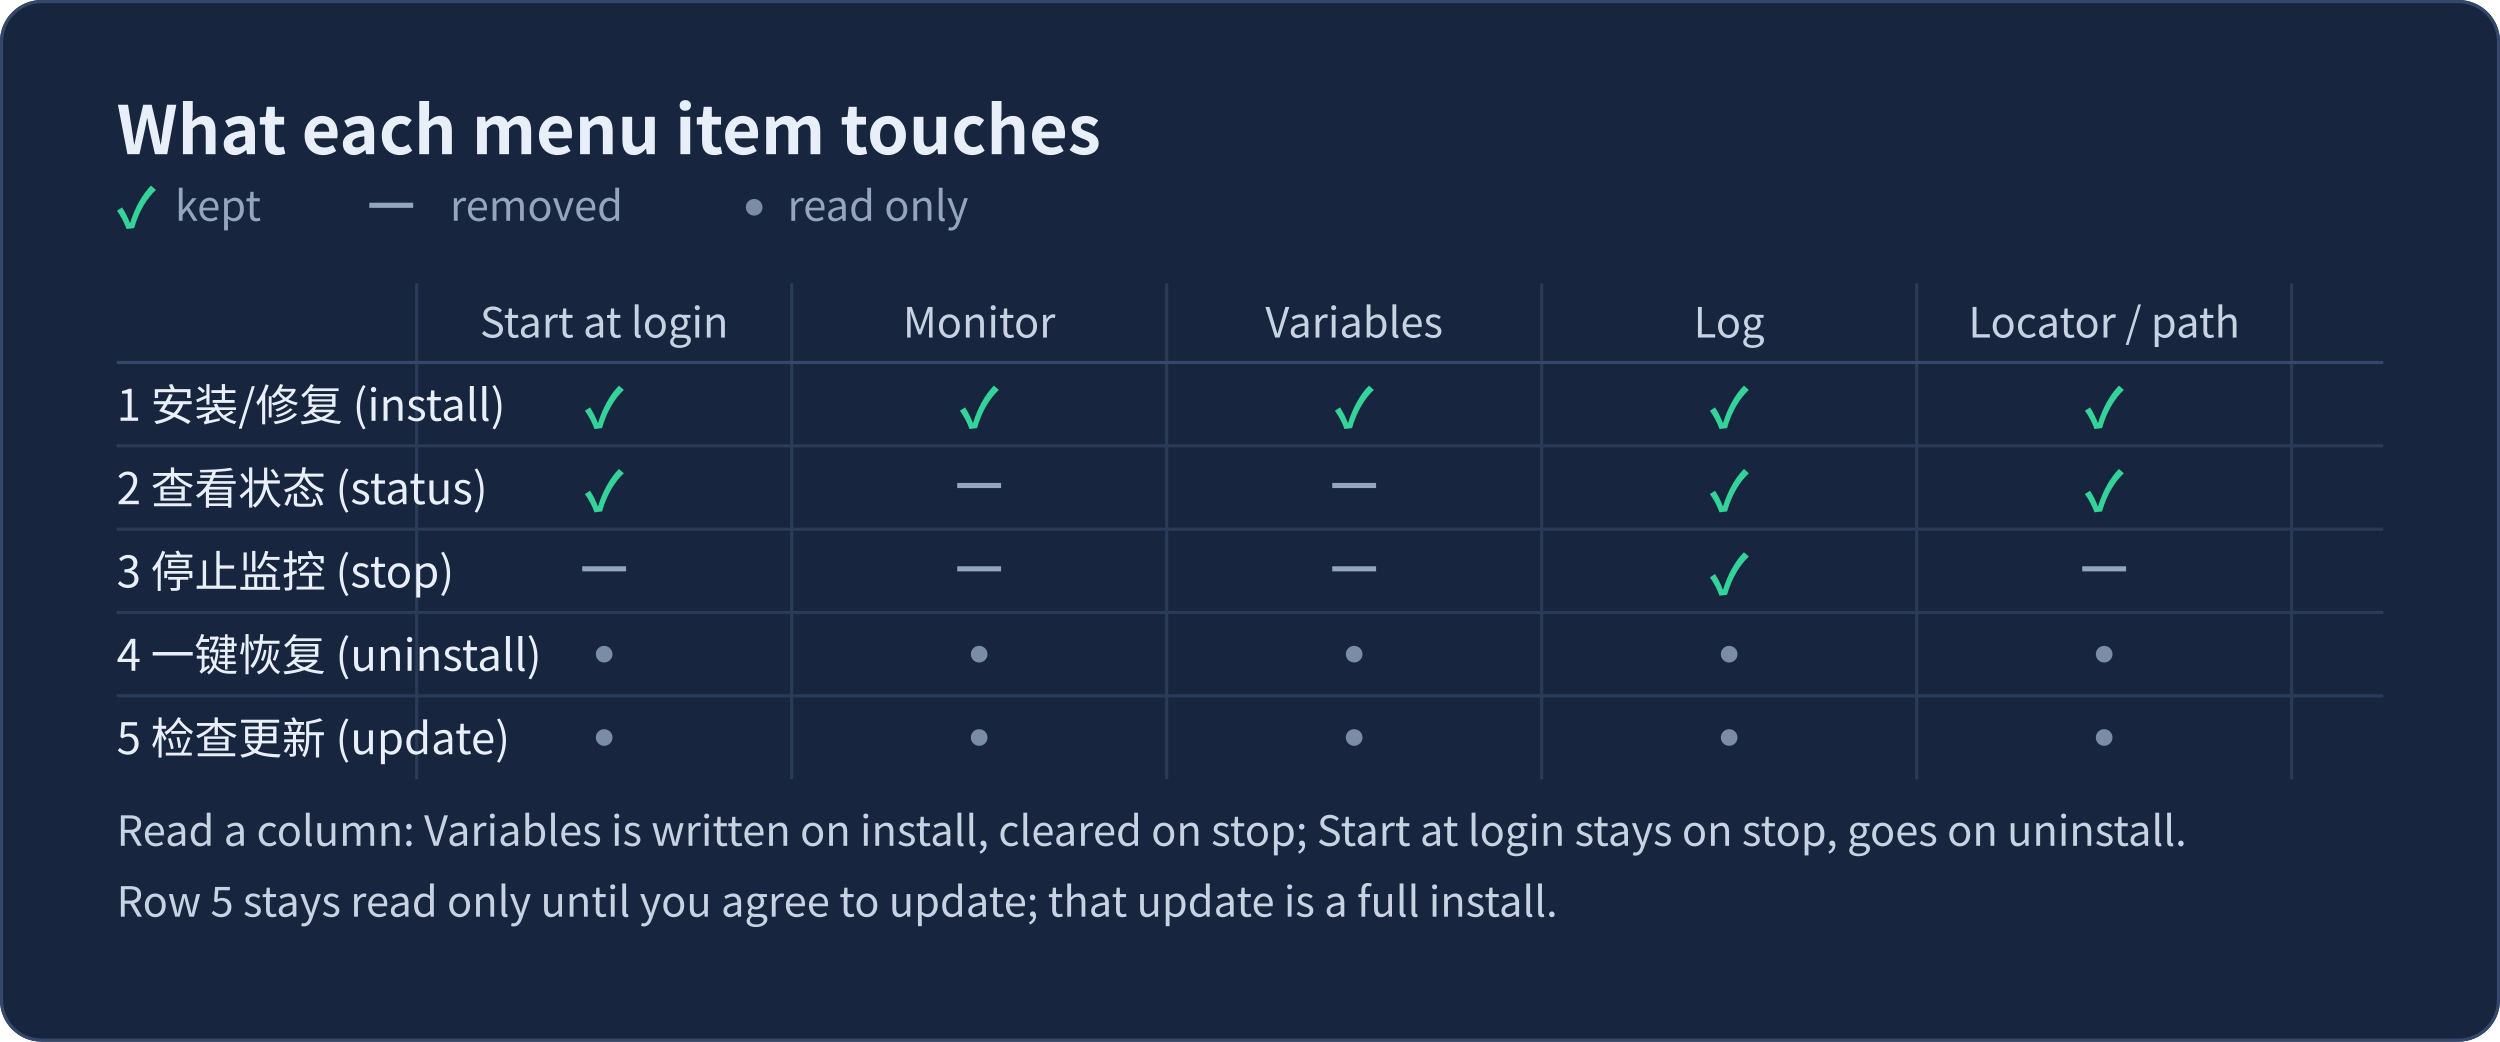
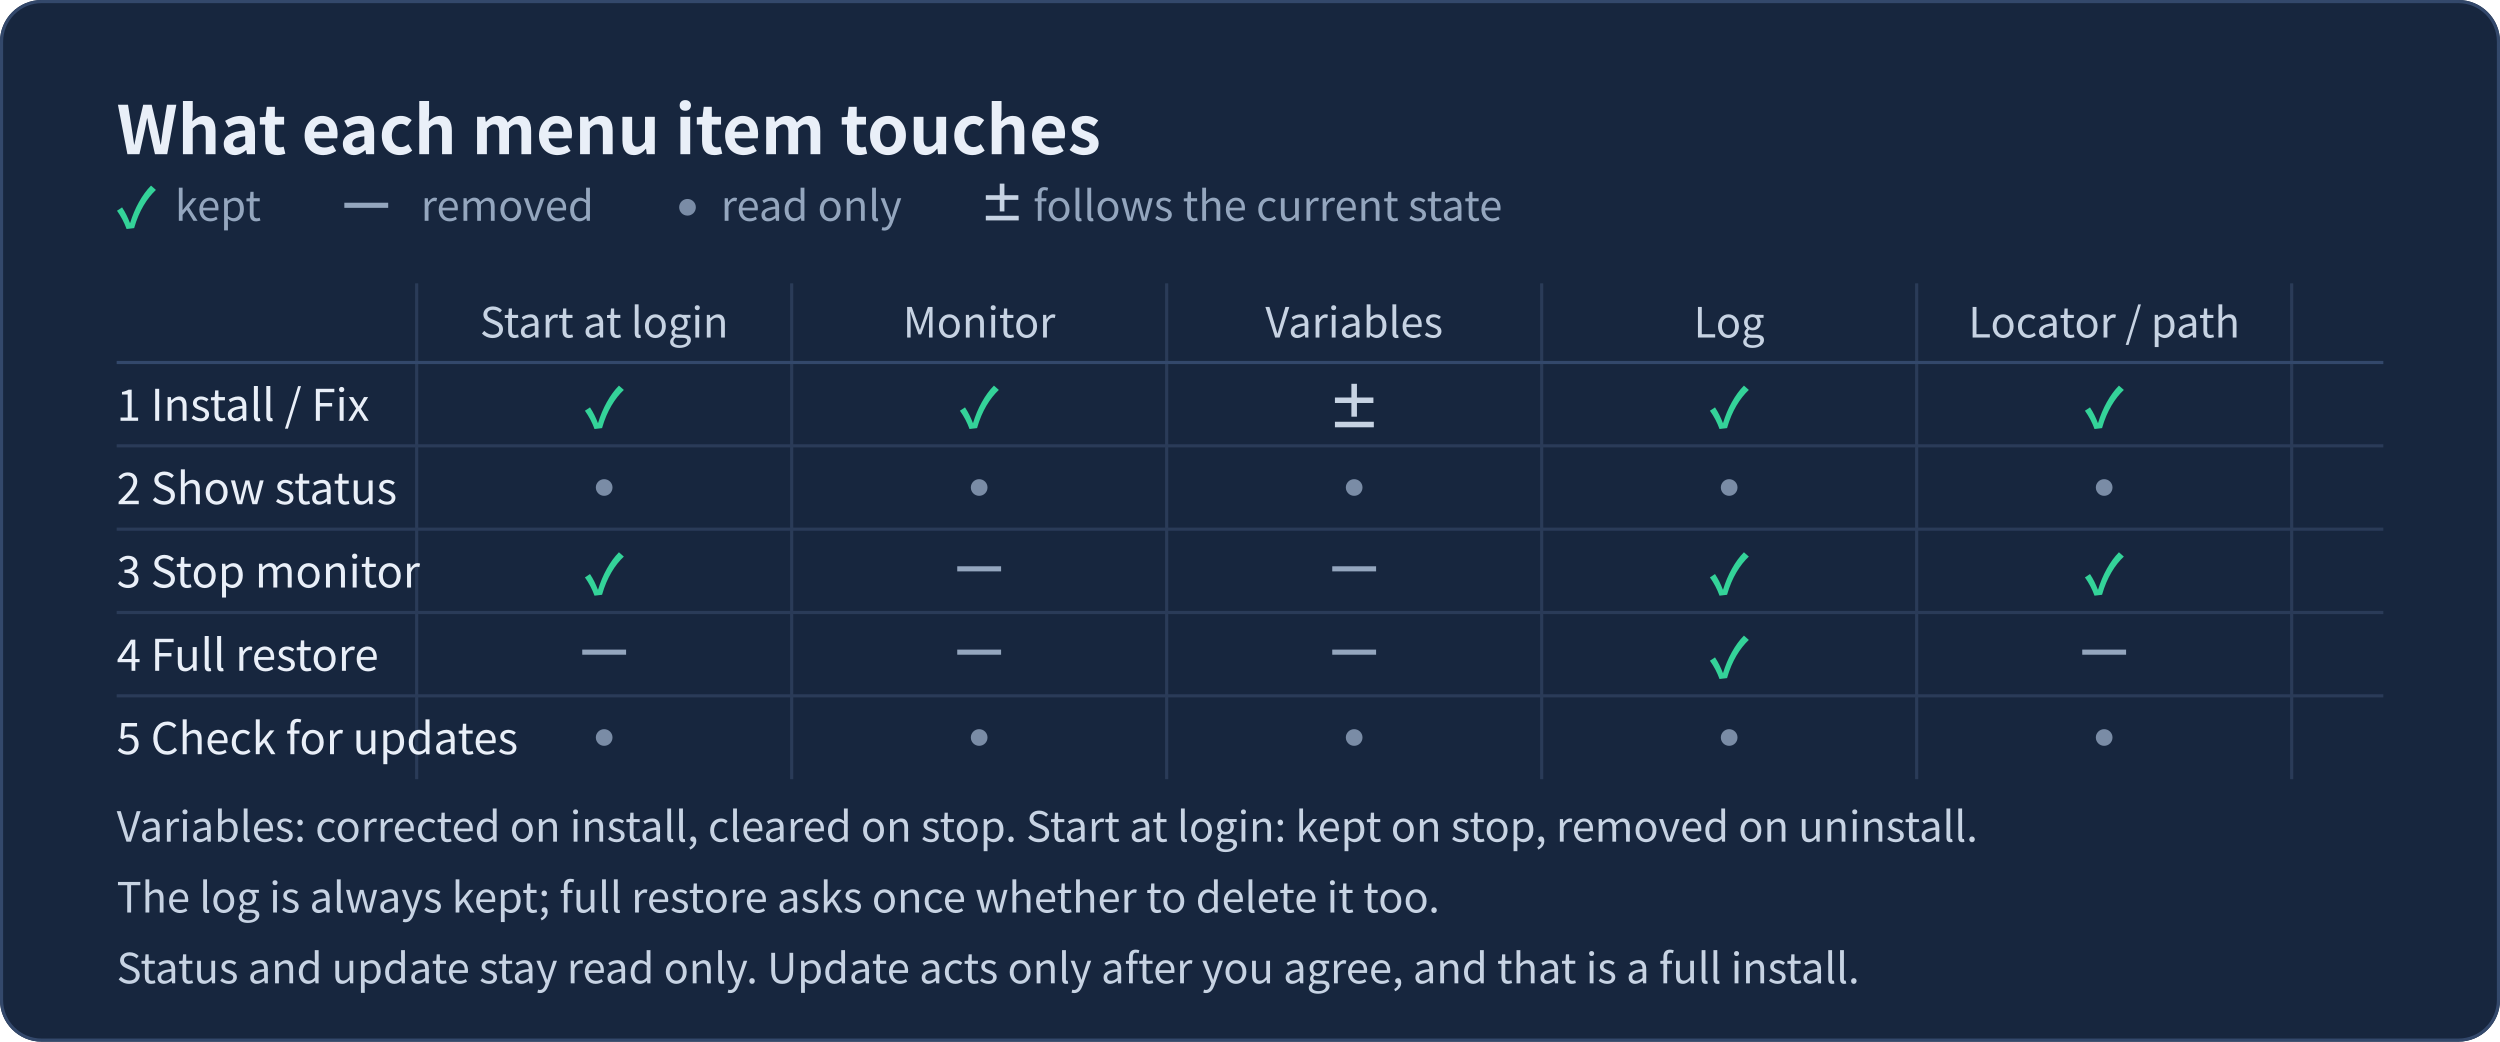
- <svg xmlns="http://www.w3.org/2000/svg" width="1200" height="500" viewBox="0 0 1200 500" role="img" aria-labelledby="buttonsTitle buttonsDesc" font-family="-apple-system, BlinkMacSystemFont, 'Segoe UI', 'PingFang SC', 'Noto Sans CJK SC', sans-serif">
+ <svg xmlns="http://www.w3.org/2000/svg" width="1200" height="500" viewBox="0 0 1200 500" role="img" aria-labelledby="buttonsTitle buttonsDesc" font-family="-apple-system, BlinkMacSystemFont, 'Segoe UI', 'PingFang SC', 'Microsoft YaHei', 'Noto Sans CJK SC', sans-serif">
  <rect width="1200" height="500" rx="20" fill="#17263E" />
  <rect x="0.75" y="0.75" width="1198.5" height="498.5" rx="19.25" fill="none" stroke="#33486B" stroke-width="1.5" />
  <g id="heading">
    <text x="56" y="74" font-size="32" font-weight="700" fill="#E9EFF8">What each menu item touches</text>
    <text x="56" y="98" dominant-baseline="central" font-size="26" font-weight="700" fill="#34D399">✓</text>
    <text x="84" y="106" font-size="20" fill="#94A6BE">kept</text>
-     <text x="176" y="106" font-size="26" font-weight="700" fill="#94A6BE">—</text>
-     <text x="216" y="106" font-size="20" fill="#94A6BE">removed</text>
-     <circle cx="362" cy="99.5" r="4" fill="#7A8CA6" />
-     <text x="378" y="106" font-size="20" fill="#94A6BE">read only</text>
+     <text x="164" y="106" font-size="26" font-weight="700" fill="#94A6BE">—</text>
+     <text x="202" y="106" font-size="20" fill="#94A6BE">removed</text>
+     <circle cx="330" cy="99.5" r="4" fill="#7A8CA6" />
+     <text x="346" y="106" font-size="20" fill="#94A6BE">read only</text>
+     <text x="470" y="106" font-size="22" font-weight="700" fill="#C7D3E3">±</text>
+     <text x="496" y="106" font-size="20" fill="#94A6BE">follows the current state</text>
  </g>
  <g id="grid" fill="none" stroke-width="1.5">
    <path d="M200 136V374M380 136V374M560 136V374M740 136V374M920 136V374M1100 136V374M56 214H1144M56 254H1144M56 294H1144M56 334H1144" stroke="#2A3B58" />
    <path d="M56 174H1144" stroke="#33486B" />
  </g>
  <g id="column-labels" font-size="20" fill="#C7D3E3" text-anchor="middle">
    <text x="290" y="162">Start at login</text>
    <text x="470" y="162">Monitor</text>
    <text x="650" y="162">Variables</text>
    <text x="830" y="162">Log</text>
    <text x="1010" y="162">Locator / path</text>
  </g>
  <g id="row-labels" font-size="21" fill="#E9EFF8">
-     <text x="56" y="202">1 安装/修复 (install)</text>
-     <text x="56" y="242">2 查看状态 (status)</text>
-     <text x="56" y="282">3 停止监控 (stop)</text>
-     <text x="56" y="322">4 一键恢复 (uninstall)</text>
-     <text x="56" y="362">5 检查更新 (update)</text>
+     <text x="56" y="202">1 Install / Fix</text>
+     <text x="56" y="242">2 Show status</text>
+     <text x="56" y="282">3 Stop monitor</text>
+     <text x="56" y="322">4 Full restore</text>
+     <text x="56" y="362">5 Check for updates</text>
  </g>
  <g id="kept" font-size="26" font-weight="700" fill="#34D399" text-anchor="middle">
    <text x="290" y="194" dominant-baseline="central">✓</text>
    <text x="470" y="194" dominant-baseline="central">✓</text>
-     <text x="650" y="194" dominant-baseline="central">✓</text>
    <text x="830" y="194" dominant-baseline="central">✓</text>
    <text x="1010" y="194" dominant-baseline="central">✓</text>
-     <text x="290" y="234" dominant-baseline="central">✓</text>
-     <text x="830" y="234" dominant-baseline="central">✓</text>
-     <text x="1010" y="234" dominant-baseline="central">✓</text>
+     <text x="290" y="274" dominant-baseline="central">✓</text>
    <text x="830" y="274" dominant-baseline="central">✓</text>
+     <text x="1010" y="274" dominant-baseline="central">✓</text>
+     <text x="830" y="314" dominant-baseline="central">✓</text>
+   </g>
+   <g id="by-state" font-size="26" font-weight="700" fill="#C7D3E3" text-anchor="middle">
+     <text x="650" y="194" dominant-baseline="central">±</text>
  </g>
  <g id="cleared" font-size="26" font-weight="700" fill="#94A6BE" text-anchor="middle">
-     <text x="470" y="240.5">—</text>
-     <text x="650" y="240.5">—</text>
-     <text x="290" y="280.5">—</text>
    <text x="470" y="280.5">—</text>
    <text x="650" y="280.5">—</text>
-     <text x="1010" y="280.5">—</text>
+     <text x="290" y="320.5">—</text>
+     <text x="470" y="320.5">—</text>
+     <text x="650" y="320.5">—</text>
+     <text x="1010" y="320.5">—</text>
  </g>
-   <g id="read-only" font-size="40" font-weight="700" fill="#7A8CA6" text-anchor="middle">
-     <circle cx="290" cy="314" r="4" />
-     <circle cx="470" cy="314" r="4" />
-     <circle cx="650" cy="314" r="4" />
-     <circle cx="830" cy="314" r="4" />
-     <circle cx="1010" cy="314" r="4" />
+   <g id="read-only" fill="#7A8CA6">
+     <circle cx="290" cy="234" r="4" />
+     <circle cx="470" cy="234" r="4" />
+     <circle cx="650" cy="234" r="4" />
+     <circle cx="830" cy="234" r="4" />
+     <circle cx="1010" cy="234" r="4" />
    <circle cx="290" cy="354" r="4" />
    <circle cx="470" cy="354" r="4" />
    <circle cx="650" cy="354" r="4" />
    <circle cx="830" cy="354" r="4" />
    <circle cx="1010" cy="354" r="4" />
  </g>
-   <text x="56" y="406" font-size="20" fill="#C7D3E3">Read a column: Variables is written on install, cleared on stop; Start at login stays on stop, goes on uninstall.</text>
-   <text x="56" y="440" font-size="20" fill="#C7D3E3">Row 5 stays read only until you agree to update; that update is a full install.</text>
+   <text x="56" y="404" font-size="20" fill="#C7D3E3">Variables: corrected on install, cleared on stop. Start at login: kept on stop, removed on uninstall.</text>
+   <text x="56" y="438" font-size="20" fill="#C7D3E3">The log is always kept; full restore asks once whether to delete it too.</text>
+   <text x="56" y="472" font-size="20" fill="#C7D3E3">Status and update stay read only. Update acts only after you agree, and that is a full install.</text>
</svg>
